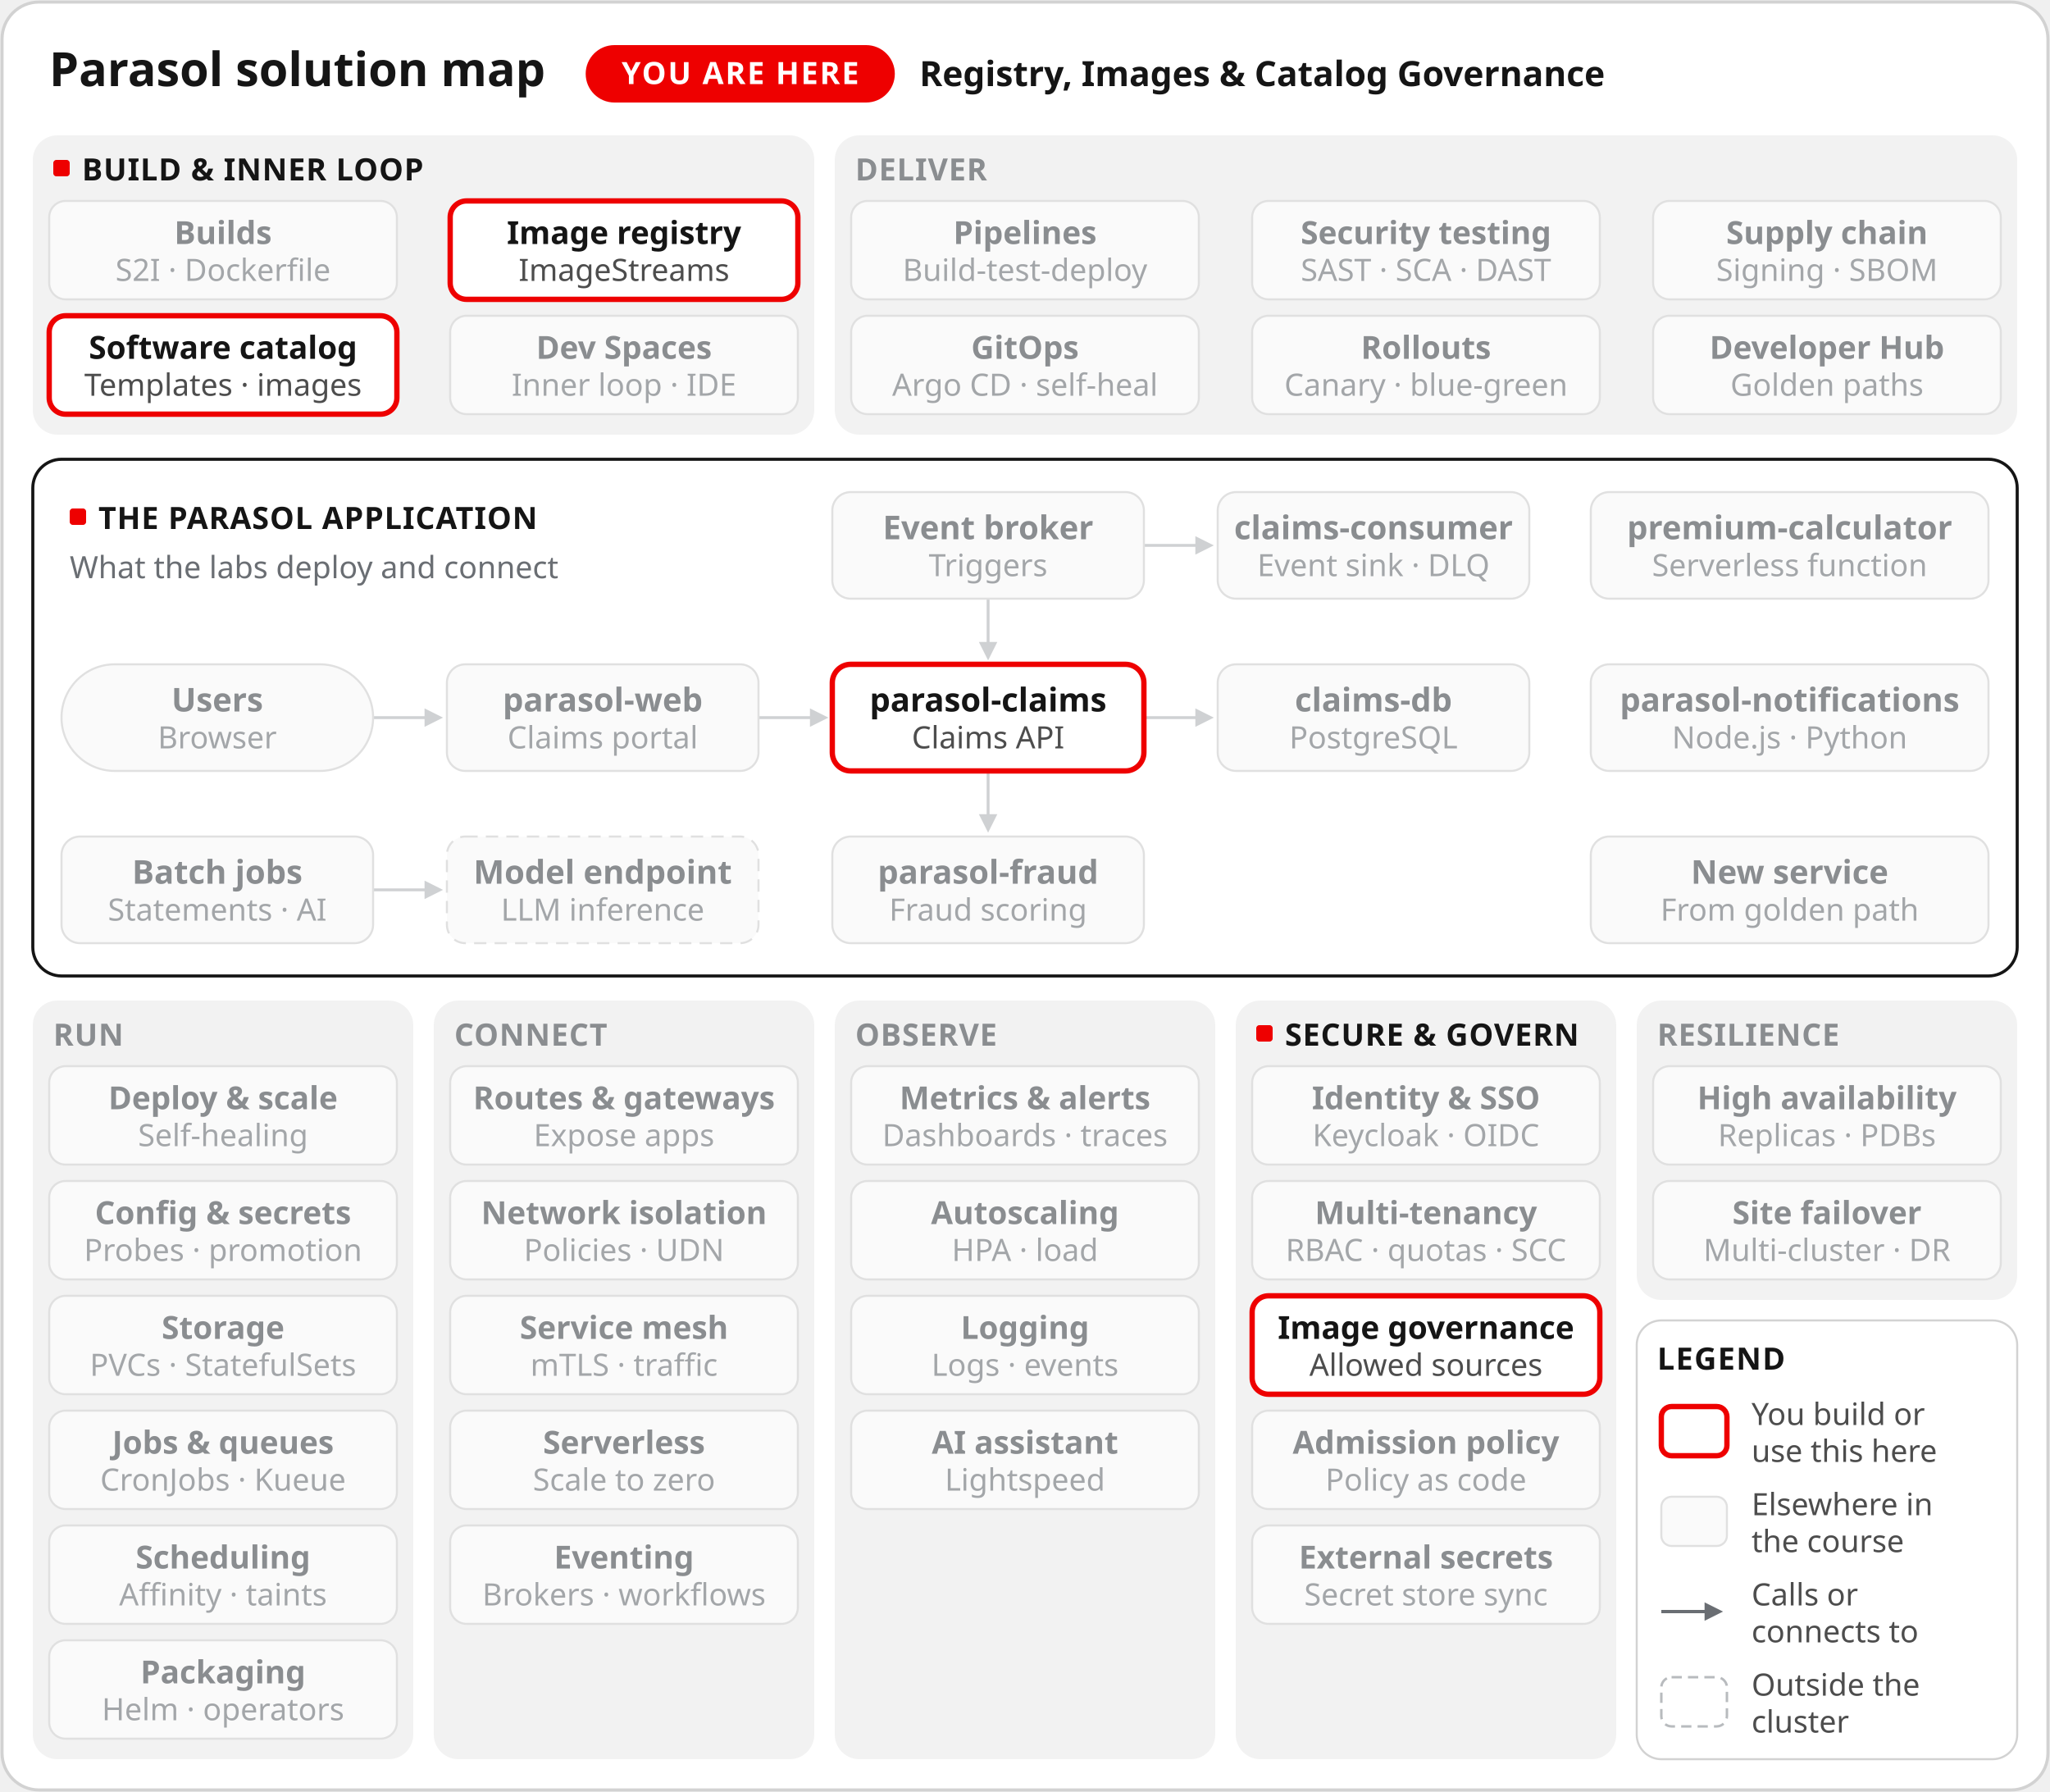
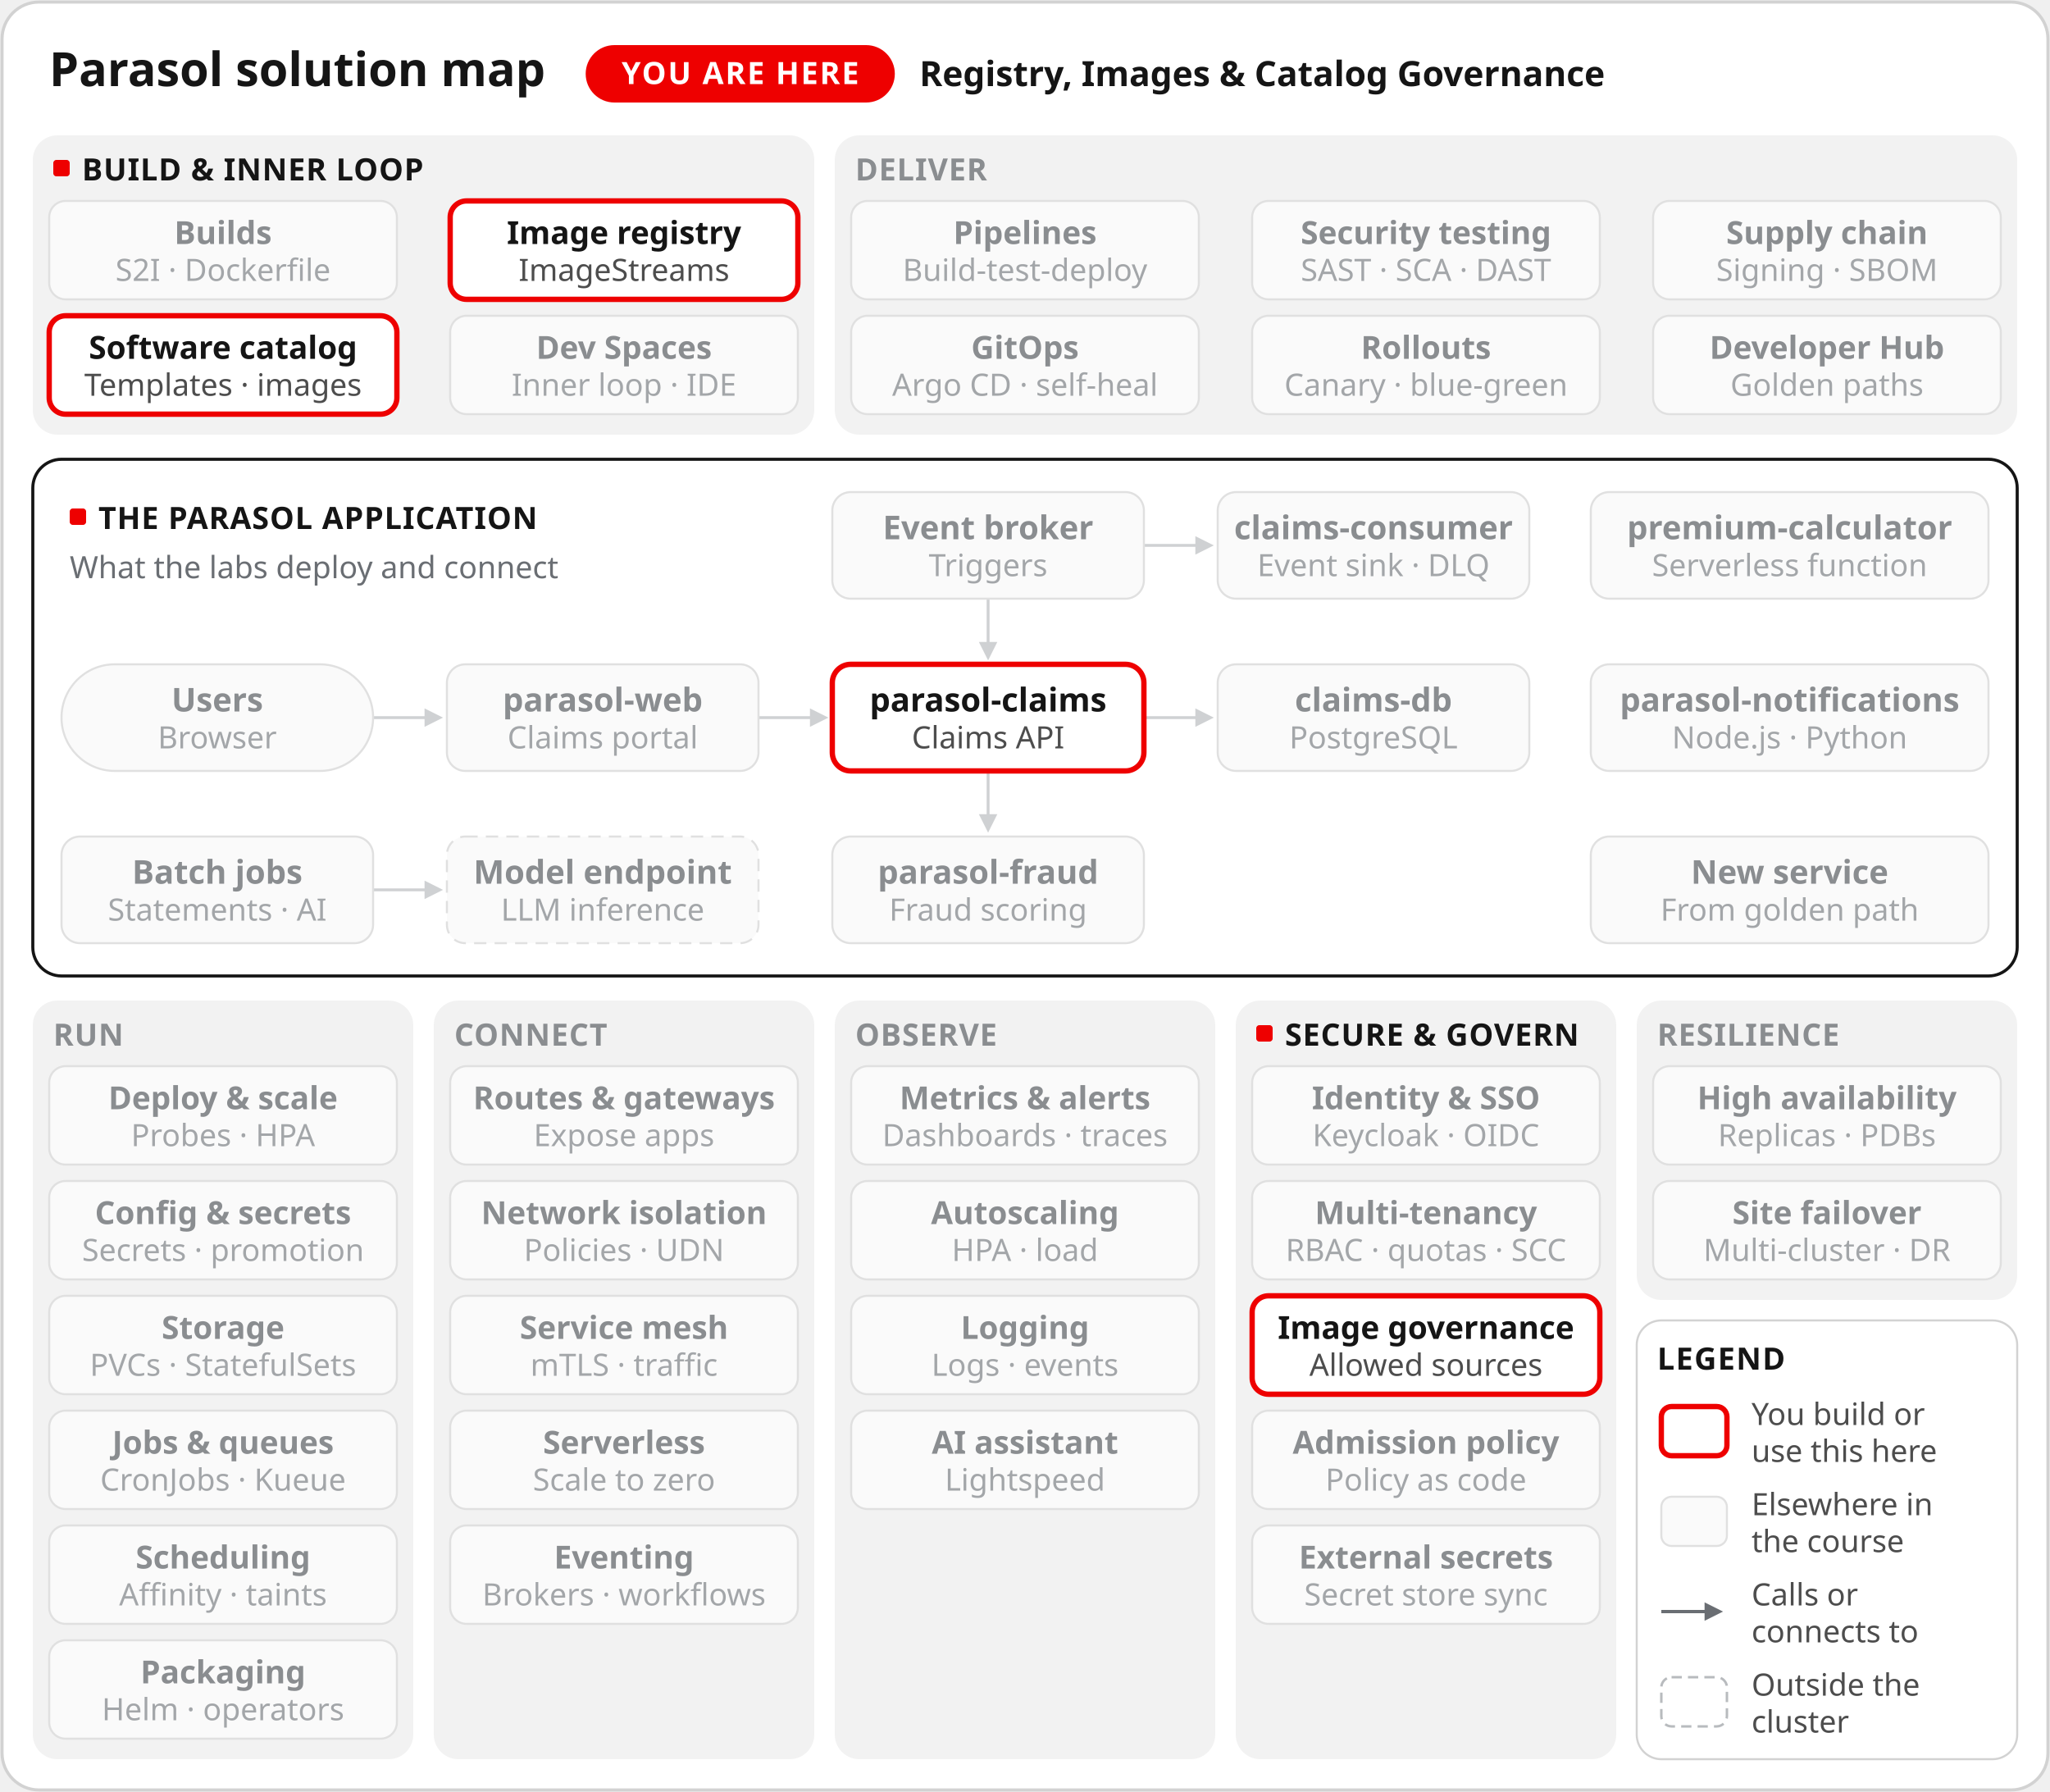
<svg xmlns="http://www.w3.org/2000/svg" width="1000" height="874" viewBox="0 0 1000 874" role="img" aria-labelledby="sm-title sm-desc">
  <defs>
    <marker id="a-norm" viewBox="0 0 10 10" refX="1" refY="5" markerWidth="9" markerHeight="9" markerUnits="userSpaceOnUse" orient="auto">
      <path d="M0,0 L10,5 L0,10 z" fill="#6A6E73" />
    </marker>
    <marker id="a-hi" viewBox="0 0 10 10" refX="1" refY="5" markerWidth="9" markerHeight="9" markerUnits="userSpaceOnUse" orient="auto">
      <path d="M0,0 L10,5 L0,10 z" fill="#EE0000" />
    </marker>
    <marker id="a-dim" viewBox="0 0 10 10" refX="1" refY="5" markerWidth="9" markerHeight="9" markerUnits="userSpaceOnUse" orient="auto">
      <path d="M0,0 L10,5 L0,10 z" fill="#CFD1D3" />
    </marker>
  </defs>
  <rect x="1" y="1" width="998" height="872" rx="18" fill="#FFFFFF" stroke="#D2D2D2" stroke-width="1.5" />
  <text x="24.0" y="42.0" font-family="'Red Hat Display','Red Hat Text',sans-serif" font-size="23" font-weight="700" fill="#151515" text-anchor="start">Parasol solution map</text>
  <rect x="285.7" y="22" width="150.8" height="28" rx="14" fill="#EE0000" />
  <text x="361.1" y="41.0" font-family="'Red Hat Text','Red Hat Display',sans-serif" font-size="15" font-weight="700" fill="#FFFFFF" text-anchor="middle" letter-spacing="0.8">YOU ARE HERE</text>
  <text x="448.5" y="42.0" font-family="'Red Hat Text','Red Hat Display',sans-serif" font-size="17" font-weight="600" fill="#151515" text-anchor="start">Registry, Images &amp; Catalog Governance</text>
  <rect x="16.0" y="66" width="381.2" height="146" rx="12" fill="#F2F2F2" />
  <rect x="26.0" y="78.0" width="8" height="8" rx="1.5" fill="#EE0000" />
  <text x="40.0" y="88.0" font-family="'Red Hat Text','Red Hat Display',sans-serif" font-size="15" font-weight="700" fill="#151515" text-anchor="start" letter-spacing="0.4">BUILD &amp; INNER LOOP</text>
  <rect x="24.0" y="98.0" width="169.6" height="48" rx="8" fill="#FAFAFA" stroke="#E0E0E0" stroke-width="1.0" />
  <text x="108.8" y="119.0" font-family="'Red Hat Text','Red Hat Display',sans-serif" font-size="15.5" font-weight="600" fill="#8A8D90" text-anchor="middle">Builds</text>
  <text x="108.8" y="137.0" font-family="'Red Hat Text','Red Hat Display',sans-serif" font-size="15" font-weight="400" fill="#A3A6A9" text-anchor="middle">S2I · Dockerfile</text>
  <rect x="219.6" y="98.0" width="169.6" height="48" rx="8" fill="#FFFFFF" stroke="#EE0000" stroke-width="2.6" />
  <text x="304.4" y="119.0" font-family="'Red Hat Text','Red Hat Display',sans-serif" font-size="15.5" font-weight="700" fill="#151515" text-anchor="middle">Image registry</text>
  <text x="304.4" y="137.0" font-family="'Red Hat Text','Red Hat Display',sans-serif" font-size="15" font-weight="400" fill="#4D4D4D" text-anchor="middle">ImageStreams</text>
  <rect x="24.0" y="154.0" width="169.6" height="48" rx="8" fill="#FFFFFF" stroke="#EE0000" stroke-width="2.6" />
  <text x="108.8" y="175.0" font-family="'Red Hat Text','Red Hat Display',sans-serif" font-size="15.5" font-weight="700" fill="#151515" text-anchor="middle">Software catalog</text>
  <text x="108.8" y="193.0" font-family="'Red Hat Text','Red Hat Display',sans-serif" font-size="15" font-weight="400" fill="#4D4D4D" text-anchor="middle">Templates · images</text>
  <rect x="219.6" y="154.0" width="169.6" height="48" rx="8" fill="#FAFAFA" stroke="#E0E0E0" stroke-width="1.0" />
  <text x="304.4" y="175.0" font-family="'Red Hat Text','Red Hat Display',sans-serif" font-size="15.5" font-weight="600" fill="#8A8D90" text-anchor="middle">Dev Spaces</text>
  <text x="304.4" y="193.0" font-family="'Red Hat Text','Red Hat Display',sans-serif" font-size="15" font-weight="400" fill="#A3A6A9" text-anchor="middle">Inner loop · IDE</text>
  <rect x="407.2" y="66" width="576.8" height="146" rx="12" fill="#F2F2F2" />
  <text x="417.2" y="88.0" font-family="'Red Hat Text','Red Hat Display',sans-serif" font-size="15" font-weight="700" fill="#8A8D90" text-anchor="start" letter-spacing="0.4">DELIVER</text>
  <rect x="415.2" y="98.0" width="169.6" height="48" rx="8" fill="#FAFAFA" stroke="#E0E0E0" stroke-width="1.0" />
  <text x="500.0" y="119.0" font-family="'Red Hat Text','Red Hat Display',sans-serif" font-size="15.5" font-weight="600" fill="#8A8D90" text-anchor="middle">Pipelines</text>
  <text x="500.0" y="137.0" font-family="'Red Hat Text','Red Hat Display',sans-serif" font-size="15" font-weight="400" fill="#A3A6A9" text-anchor="middle">Build-test-deploy</text>
  <rect x="610.8" y="98.0" width="169.6" height="48" rx="8" fill="#FAFAFA" stroke="#E0E0E0" stroke-width="1.0" />
  <text x="695.6" y="119.0" font-family="'Red Hat Text','Red Hat Display',sans-serif" font-size="15.5" font-weight="600" fill="#8A8D90" text-anchor="middle">Security testing</text>
  <text x="695.6" y="137.0" font-family="'Red Hat Text','Red Hat Display',sans-serif" font-size="15" font-weight="400" fill="#A3A6A9" text-anchor="middle">SAST · SCA · DAST</text>
  <rect x="806.4" y="98.0" width="169.6" height="48" rx="8" fill="#FAFAFA" stroke="#E0E0E0" stroke-width="1.0" />
  <text x="891.2" y="119.0" font-family="'Red Hat Text','Red Hat Display',sans-serif" font-size="15.5" font-weight="600" fill="#8A8D90" text-anchor="middle">Supply chain</text>
  <text x="891.2" y="137.0" font-family="'Red Hat Text','Red Hat Display',sans-serif" font-size="15" font-weight="400" fill="#A3A6A9" text-anchor="middle">Signing · SBOM</text>
  <rect x="415.2" y="154.0" width="169.6" height="48" rx="8" fill="#FAFAFA" stroke="#E0E0E0" stroke-width="1.0" />
  <text x="500.0" y="175.0" font-family="'Red Hat Text','Red Hat Display',sans-serif" font-size="15.5" font-weight="600" fill="#8A8D90" text-anchor="middle">GitOps</text>
  <text x="500.0" y="193.0" font-family="'Red Hat Text','Red Hat Display',sans-serif" font-size="15" font-weight="400" fill="#A3A6A9" text-anchor="middle">Argo CD · self-heal</text>
  <rect x="610.8" y="154.0" width="169.6" height="48" rx="8" fill="#FAFAFA" stroke="#E0E0E0" stroke-width="1.0" />
  <text x="695.6" y="175.0" font-family="'Red Hat Text','Red Hat Display',sans-serif" font-size="15.5" font-weight="600" fill="#8A8D90" text-anchor="middle">Rollouts</text>
  <text x="695.6" y="193.0" font-family="'Red Hat Text','Red Hat Display',sans-serif" font-size="15" font-weight="400" fill="#A3A6A9" text-anchor="middle">Canary · blue-green</text>
  <rect x="806.4" y="154.0" width="169.6" height="48" rx="8" fill="#FAFAFA" stroke="#E0E0E0" stroke-width="1.0" />
  <text x="891.2" y="175.0" font-family="'Red Hat Text','Red Hat Display',sans-serif" font-size="15.5" font-weight="600" fill="#8A8D90" text-anchor="middle">Developer Hub</text>
  <text x="891.2" y="193.0" font-family="'Red Hat Text','Red Hat Display',sans-serif" font-size="15" font-weight="400" fill="#A3A6A9" text-anchor="middle">Golden paths</text>
  <rect x="16.0" y="488" width="185.6" height="370" rx="12" fill="#F2F2F2" />
  <text x="26.0" y="510.0" font-family="'Red Hat Text','Red Hat Display',sans-serif" font-size="15" font-weight="700" fill="#8A8D90" text-anchor="start" letter-spacing="0.4">RUN</text>
  <rect x="24.0" y="520.0" width="169.6" height="48" rx="8" fill="#FAFAFA" stroke="#E0E0E0" stroke-width="1.0" />
  <text x="108.8" y="541.0" font-family="'Red Hat Text','Red Hat Display',sans-serif" font-size="15.5" font-weight="600" fill="#8A8D90" text-anchor="middle">Deploy &amp; scale</text>
-   <text x="108.8" y="559.0" font-family="'Red Hat Text','Red Hat Display',sans-serif" font-size="15" font-weight="400" fill="#A3A6A9" text-anchor="middle">Self-healing</text>
+   <text x="108.8" y="559.0" font-family="'Red Hat Text','Red Hat Display',sans-serif" font-size="15" font-weight="400" fill="#A3A6A9" text-anchor="middle">Probes · HPA</text>
  <rect x="24.0" y="576.0" width="169.6" height="48" rx="8" fill="#FAFAFA" stroke="#E0E0E0" stroke-width="1.0" />
  <text x="108.8" y="597.0" font-family="'Red Hat Text','Red Hat Display',sans-serif" font-size="15.5" font-weight="600" fill="#8A8D90" text-anchor="middle">Config &amp; secrets</text>
-   <text x="108.8" y="615.0" font-family="'Red Hat Text','Red Hat Display',sans-serif" font-size="15" font-weight="400" fill="#A3A6A9" text-anchor="middle">Probes · promotion</text>
+   <text x="108.8" y="615.0" font-family="'Red Hat Text','Red Hat Display',sans-serif" font-size="15" font-weight="400" fill="#A3A6A9" text-anchor="middle">Secrets · promotion</text>
  <rect x="24.0" y="632.0" width="169.6" height="48" rx="8" fill="#FAFAFA" stroke="#E0E0E0" stroke-width="1.0" />
  <text x="108.8" y="653.0" font-family="'Red Hat Text','Red Hat Display',sans-serif" font-size="15.5" font-weight="600" fill="#8A8D90" text-anchor="middle">Storage</text>
  <text x="108.8" y="671.0" font-family="'Red Hat Text','Red Hat Display',sans-serif" font-size="15" font-weight="400" fill="#A3A6A9" text-anchor="middle">PVCs · StatefulSets</text>
  <rect x="24.0" y="688.0" width="169.6" height="48" rx="8" fill="#FAFAFA" stroke="#E0E0E0" stroke-width="1.0" />
  <text x="108.8" y="709.0" font-family="'Red Hat Text','Red Hat Display',sans-serif" font-size="15.5" font-weight="600" fill="#8A8D90" text-anchor="middle">Jobs &amp; queues</text>
  <text x="108.8" y="727.0" font-family="'Red Hat Text','Red Hat Display',sans-serif" font-size="15" font-weight="400" fill="#A3A6A9" text-anchor="middle">CronJobs · Kueue</text>
  <rect x="24.0" y="744.0" width="169.6" height="48" rx="8" fill="#FAFAFA" stroke="#E0E0E0" stroke-width="1.0" />
  <text x="108.8" y="765.0" font-family="'Red Hat Text','Red Hat Display',sans-serif" font-size="15.5" font-weight="600" fill="#8A8D90" text-anchor="middle">Scheduling</text>
  <text x="108.8" y="783.0" font-family="'Red Hat Text','Red Hat Display',sans-serif" font-size="15" font-weight="400" fill="#A3A6A9" text-anchor="middle">Affinity · taints</text>
  <rect x="24.0" y="800.0" width="169.6" height="48" rx="8" fill="#FAFAFA" stroke="#E0E0E0" stroke-width="1.0" />
  <text x="108.8" y="821.0" font-family="'Red Hat Text','Red Hat Display',sans-serif" font-size="15.5" font-weight="600" fill="#8A8D90" text-anchor="middle">Packaging</text>
  <text x="108.8" y="839.0" font-family="'Red Hat Text','Red Hat Display',sans-serif" font-size="15" font-weight="400" fill="#A3A6A9" text-anchor="middle">Helm · operators</text>
  <rect x="211.6" y="488" width="185.6" height="370" rx="12" fill="#F2F2F2" />
  <text x="221.6" y="510.0" font-family="'Red Hat Text','Red Hat Display',sans-serif" font-size="15" font-weight="700" fill="#8A8D90" text-anchor="start" letter-spacing="0.4">CONNECT</text>
  <rect x="219.6" y="520.0" width="169.6" height="48" rx="8" fill="#FAFAFA" stroke="#E0E0E0" stroke-width="1.0" />
  <text x="304.4" y="541.0" font-family="'Red Hat Text','Red Hat Display',sans-serif" font-size="15.5" font-weight="600" fill="#8A8D90" text-anchor="middle">Routes &amp; gateways</text>
  <text x="304.4" y="559.0" font-family="'Red Hat Text','Red Hat Display',sans-serif" font-size="15" font-weight="400" fill="#A3A6A9" text-anchor="middle">Expose apps</text>
  <rect x="219.6" y="576.0" width="169.6" height="48" rx="8" fill="#FAFAFA" stroke="#E0E0E0" stroke-width="1.0" />
  <text x="304.4" y="597.0" font-family="'Red Hat Text','Red Hat Display',sans-serif" font-size="15.5" font-weight="600" fill="#8A8D90" text-anchor="middle">Network isolation</text>
  <text x="304.4" y="615.0" font-family="'Red Hat Text','Red Hat Display',sans-serif" font-size="15" font-weight="400" fill="#A3A6A9" text-anchor="middle">Policies · UDN</text>
  <rect x="219.6" y="632.0" width="169.6" height="48" rx="8" fill="#FAFAFA" stroke="#E0E0E0" stroke-width="1.0" />
  <text x="304.4" y="653.0" font-family="'Red Hat Text','Red Hat Display',sans-serif" font-size="15.5" font-weight="600" fill="#8A8D90" text-anchor="middle">Service mesh</text>
  <text x="304.4" y="671.0" font-family="'Red Hat Text','Red Hat Display',sans-serif" font-size="15" font-weight="400" fill="#A3A6A9" text-anchor="middle">mTLS · traffic</text>
  <rect x="219.6" y="688.0" width="169.6" height="48" rx="8" fill="#FAFAFA" stroke="#E0E0E0" stroke-width="1.0" />
  <text x="304.4" y="709.0" font-family="'Red Hat Text','Red Hat Display',sans-serif" font-size="15.5" font-weight="600" fill="#8A8D90" text-anchor="middle">Serverless</text>
  <text x="304.4" y="727.0" font-family="'Red Hat Text','Red Hat Display',sans-serif" font-size="15" font-weight="400" fill="#A3A6A9" text-anchor="middle">Scale to zero</text>
  <rect x="219.6" y="744.0" width="169.6" height="48" rx="8" fill="#FAFAFA" stroke="#E0E0E0" stroke-width="1.0" />
  <text x="304.4" y="765.0" font-family="'Red Hat Text','Red Hat Display',sans-serif" font-size="15.5" font-weight="600" fill="#8A8D90" text-anchor="middle">Eventing</text>
  <text x="304.4" y="783.0" font-family="'Red Hat Text','Red Hat Display',sans-serif" font-size="15" font-weight="400" fill="#A3A6A9" text-anchor="middle">Brokers · workflows</text>
  <rect x="407.2" y="488" width="185.6" height="370" rx="12" fill="#F2F2F2" />
  <text x="417.2" y="510.0" font-family="'Red Hat Text','Red Hat Display',sans-serif" font-size="15" font-weight="700" fill="#8A8D90" text-anchor="start" letter-spacing="0.4">OBSERVE</text>
  <rect x="415.2" y="520.0" width="169.6" height="48" rx="8" fill="#FAFAFA" stroke="#E0E0E0" stroke-width="1.0" />
  <text x="500.0" y="541.0" font-family="'Red Hat Text','Red Hat Display',sans-serif" font-size="15.5" font-weight="600" fill="#8A8D90" text-anchor="middle">Metrics &amp; alerts</text>
  <text x="500.0" y="559.0" font-family="'Red Hat Text','Red Hat Display',sans-serif" font-size="15" font-weight="400" fill="#A3A6A9" text-anchor="middle">Dashboards · traces</text>
  <rect x="415.2" y="576.0" width="169.6" height="48" rx="8" fill="#FAFAFA" stroke="#E0E0E0" stroke-width="1.0" />
  <text x="500.0" y="597.0" font-family="'Red Hat Text','Red Hat Display',sans-serif" font-size="15.5" font-weight="600" fill="#8A8D90" text-anchor="middle">Autoscaling</text>
  <text x="500.0" y="615.0" font-family="'Red Hat Text','Red Hat Display',sans-serif" font-size="15" font-weight="400" fill="#A3A6A9" text-anchor="middle">HPA · load</text>
  <rect x="415.2" y="632.0" width="169.6" height="48" rx="8" fill="#FAFAFA" stroke="#E0E0E0" stroke-width="1.0" />
  <text x="500.0" y="653.0" font-family="'Red Hat Text','Red Hat Display',sans-serif" font-size="15.5" font-weight="600" fill="#8A8D90" text-anchor="middle">Logging</text>
  <text x="500.0" y="671.0" font-family="'Red Hat Text','Red Hat Display',sans-serif" font-size="15" font-weight="400" fill="#A3A6A9" text-anchor="middle">Logs · events</text>
  <rect x="415.2" y="688.0" width="169.6" height="48" rx="8" fill="#FAFAFA" stroke="#E0E0E0" stroke-width="1.0" />
  <text x="500.0" y="709.0" font-family="'Red Hat Text','Red Hat Display',sans-serif" font-size="15.5" font-weight="600" fill="#8A8D90" text-anchor="middle">AI assistant</text>
  <text x="500.0" y="727.0" font-family="'Red Hat Text','Red Hat Display',sans-serif" font-size="15" font-weight="400" fill="#A3A6A9" text-anchor="middle">Lightspeed</text>
  <rect x="602.8" y="488" width="185.6" height="370" rx="12" fill="#F2F2F2" />
  <rect x="612.8" y="500.0" width="8" height="8" rx="1.5" fill="#EE0000" />
  <text x="626.8" y="510.0" font-family="'Red Hat Text','Red Hat Display',sans-serif" font-size="15" font-weight="700" fill="#151515" text-anchor="start" letter-spacing="0.4">SECURE &amp; GOVERN</text>
  <rect x="610.8" y="520.0" width="169.6" height="48" rx="8" fill="#FAFAFA" stroke="#E0E0E0" stroke-width="1.0" />
  <text x="695.6" y="541.0" font-family="'Red Hat Text','Red Hat Display',sans-serif" font-size="15.5" font-weight="600" fill="#8A8D90" text-anchor="middle">Identity &amp; SSO</text>
  <text x="695.6" y="559.0" font-family="'Red Hat Text','Red Hat Display',sans-serif" font-size="15" font-weight="400" fill="#A3A6A9" text-anchor="middle">Keycloak · OIDC</text>
  <rect x="610.8" y="576.0" width="169.6" height="48" rx="8" fill="#FAFAFA" stroke="#E0E0E0" stroke-width="1.0" />
  <text x="695.6" y="597.0" font-family="'Red Hat Text','Red Hat Display',sans-serif" font-size="15.5" font-weight="600" fill="#8A8D90" text-anchor="middle">Multi-tenancy</text>
  <text x="695.6" y="615.0" font-family="'Red Hat Text','Red Hat Display',sans-serif" font-size="15" font-weight="400" fill="#A3A6A9" text-anchor="middle">RBAC · quotas · SCC</text>
  <rect x="610.8" y="632.0" width="169.6" height="48" rx="8" fill="#FFFFFF" stroke="#EE0000" stroke-width="2.6" />
  <text x="695.6" y="653.0" font-family="'Red Hat Text','Red Hat Display',sans-serif" font-size="15.5" font-weight="700" fill="#151515" text-anchor="middle">Image governance</text>
  <text x="695.6" y="671.0" font-family="'Red Hat Text','Red Hat Display',sans-serif" font-size="15" font-weight="400" fill="#4D4D4D" text-anchor="middle">Allowed sources</text>
  <rect x="610.8" y="688.0" width="169.6" height="48" rx="8" fill="#FAFAFA" stroke="#E0E0E0" stroke-width="1.0" />
  <text x="695.6" y="709.0" font-family="'Red Hat Text','Red Hat Display',sans-serif" font-size="15.5" font-weight="600" fill="#8A8D90" text-anchor="middle">Admission policy</text>
  <text x="695.6" y="727.0" font-family="'Red Hat Text','Red Hat Display',sans-serif" font-size="15" font-weight="400" fill="#A3A6A9" text-anchor="middle">Policy as code</text>
  <rect x="610.8" y="744.0" width="169.6" height="48" rx="8" fill="#FAFAFA" stroke="#E0E0E0" stroke-width="1.0" />
  <text x="695.6" y="765.0" font-family="'Red Hat Text','Red Hat Display',sans-serif" font-size="15.5" font-weight="600" fill="#8A8D90" text-anchor="middle">External secrets</text>
  <text x="695.6" y="783.0" font-family="'Red Hat Text','Red Hat Display',sans-serif" font-size="15" font-weight="400" fill="#A3A6A9" text-anchor="middle">Secret store sync</text>
  <rect x="798.4" y="488" width="185.6" height="146" rx="12" fill="#F2F2F2" />
  <text x="808.4" y="510.0" font-family="'Red Hat Text','Red Hat Display',sans-serif" font-size="15" font-weight="700" fill="#8A8D90" text-anchor="start" letter-spacing="0.4">RESILIENCE</text>
  <rect x="806.4" y="520.0" width="169.6" height="48" rx="8" fill="#FAFAFA" stroke="#E0E0E0" stroke-width="1.0" />
  <text x="891.2" y="541.0" font-family="'Red Hat Text','Red Hat Display',sans-serif" font-size="15.5" font-weight="600" fill="#8A8D90" text-anchor="middle">High availability</text>
  <text x="891.2" y="559.0" font-family="'Red Hat Text','Red Hat Display',sans-serif" font-size="15" font-weight="400" fill="#A3A6A9" text-anchor="middle">Replicas · PDBs</text>
  <rect x="806.4" y="576.0" width="169.6" height="48" rx="8" fill="#FAFAFA" stroke="#E0E0E0" stroke-width="1.0" />
  <text x="891.2" y="597.0" font-family="'Red Hat Text','Red Hat Display',sans-serif" font-size="15.5" font-weight="600" fill="#8A8D90" text-anchor="middle">Site failover</text>
  <text x="891.2" y="615.0" font-family="'Red Hat Text','Red Hat Display',sans-serif" font-size="15" font-weight="400" fill="#A3A6A9" text-anchor="middle">Multi-cluster · DR</text>
  <rect x="798.4" y="644.0" width="185.6" height="214.0" rx="12" fill="#FFFFFF" stroke="#D2D2D2" stroke-width="1" />
  <text x="808.4" y="668.0" font-family="'Red Hat Text','Red Hat Display',sans-serif" font-size="15" font-weight="700" fill="#151515" text-anchor="start" letter-spacing="0.6">LEGEND</text>
  <rect x="810.4" y="686.0" width="32" height="24" rx="5" fill="#FFFFFF" stroke="#EE0000" stroke-width="2.6" />
  <text x="854.4" y="695.0" font-family="'Red Hat Text','Red Hat Display',sans-serif" font-size="15" font-weight="400" fill="#4D4D4D" text-anchor="start">You build or</text>
  <text x="854.4" y="713.0" font-family="'Red Hat Text','Red Hat Display',sans-serif" font-size="15" font-weight="400" fill="#4D4D4D" text-anchor="start">use this here</text>
  <rect x="810.4" y="730.0" width="32" height="24" rx="5" fill="#FAFAFA" stroke="#E0E0E0" stroke-width="1.0" />
  <text x="854.4" y="739.0" font-family="'Red Hat Text','Red Hat Display',sans-serif" font-size="15" font-weight="400" fill="#4D4D4D" text-anchor="start">Elsewhere in</text>
  <text x="854.4" y="757.0" font-family="'Red Hat Text','Red Hat Display',sans-serif" font-size="15" font-weight="400" fill="#4D4D4D" text-anchor="start">the course</text>
  <path d="M810.4,786.0 H832.4" stroke="#6A6E73" stroke-width="1.6" marker-end="url(#a-norm)" />
  <text x="854.4" y="783.0" font-family="'Red Hat Text','Red Hat Display',sans-serif" font-size="15" font-weight="400" fill="#4D4D4D" text-anchor="start">Calls or</text>
  <text x="854.4" y="801.0" font-family="'Red Hat Text','Red Hat Display',sans-serif" font-size="15" font-weight="400" fill="#4D4D4D" text-anchor="start">connects to</text>
  <rect x="810.4" y="818.0" width="32" height="24" rx="5" fill="#FFFFFF" stroke="#B8BBBE" stroke-width="1.2" stroke-dasharray="5 3" />
  <text x="854.4" y="827.0" font-family="'Red Hat Text','Red Hat Display',sans-serif" font-size="15" font-weight="400" fill="#4D4D4D" text-anchor="start">Outside the</text>
  <text x="854.4" y="845.0" font-family="'Red Hat Text','Red Hat Display',sans-serif" font-size="15" font-weight="400" fill="#4D4D4D" text-anchor="start">cluster</text>
  <rect x="16" y="224" width="968" height="252" rx="14" fill="#FFFFFF" stroke="#151515" stroke-width="1.5" />
  <rect x="34.0" y="248.0" width="8" height="8" rx="1.5" fill="#EE0000" />
  <text x="48.0" y="258.0" font-family="'Red Hat Text','Red Hat Display',sans-serif" font-size="15" font-weight="700" fill="#151515" text-anchor="start" letter-spacing="0.4">THE PARASOL APPLICATION</text>
  <text x="34.0" y="282.0" font-family="'Red Hat Text','Red Hat Display',sans-serif" font-size="15" font-weight="400" fill="#6A6E73" text-anchor="start">What the labs deploy and connect</text>
  <path d="M182.0,350.0 H208.0" fill="none" stroke="#CFD1D3" stroke-width="1.4" marker-end="url(#a-dim)" />
  <path d="M370.0,350.0 H396.0" fill="none" stroke="#CFD1D3" stroke-width="1.4" marker-end="url(#a-dim)" />
  <path d="M558.0,350.0 H584.0" fill="none" stroke="#CFD1D3" stroke-width="1.4" marker-end="url(#a-dim)" />
  <path d="M482.0,376.0 V398.0" fill="none" stroke="#CFD1D3" stroke-width="1.4" marker-end="url(#a-dim)" />
  <path d="M482.0,292.0 V314.0" fill="none" stroke="#CFD1D3" stroke-width="1.4" marker-end="url(#a-dim)" />
  <path d="M558.0,266.0 H584.0" fill="none" stroke="#CFD1D3" stroke-width="1.4" marker-end="url(#a-dim)" />
  <path d="M182.0,434.0 H208.0" fill="none" stroke="#CFD1D3" stroke-width="1.4" marker-end="url(#a-dim)" />
  <rect x="406.0" y="240.0" width="152.0" height="52" rx="9" fill="#FAFAFA" stroke="#E0E0E0" stroke-width="1.0" />
  <text x="482.0" y="263.0" font-family="'Red Hat Text','Red Hat Display',sans-serif" font-size="16" font-weight="600" fill="#8A8D90" text-anchor="middle">Event broker</text>
  <text x="482.0" y="281.0" font-family="'Red Hat Text','Red Hat Display',sans-serif" font-size="15" font-weight="400" fill="#A3A6A9" text-anchor="middle">Triggers</text>
  <rect x="594.0" y="240.0" width="152.0" height="52" rx="9" fill="#FAFAFA" stroke="#E0E0E0" stroke-width="1.0" />
  <text x="670.0" y="263.0" font-family="'Red Hat Text','Red Hat Display',sans-serif" font-size="16" font-weight="600" fill="#8A8D90" text-anchor="middle">claims-consumer</text>
  <text x="670.0" y="281.0" font-family="'Red Hat Text','Red Hat Display',sans-serif" font-size="15" font-weight="400" fill="#A3A6A9" text-anchor="middle">Event sink · DLQ</text>
  <rect x="776.0" y="240.0" width="194.0" height="52" rx="9" fill="#FAFAFA" stroke="#E0E0E0" stroke-width="1.0" />
  <text x="873.0" y="263.0" font-family="'Red Hat Text','Red Hat Display',sans-serif" font-size="16" font-weight="600" fill="#8A8D90" text-anchor="middle">premium-calculator</text>
  <text x="873.0" y="281.0" font-family="'Red Hat Text','Red Hat Display',sans-serif" font-size="15" font-weight="400" fill="#A3A6A9" text-anchor="middle">Serverless function</text>
  <rect x="30.0" y="324.0" width="152.0" height="52" rx="26.0" fill="#FAFAFA" stroke="#E0E0E0" stroke-width="1.0" />
  <text x="106.0" y="347.0" font-family="'Red Hat Text','Red Hat Display',sans-serif" font-size="16" font-weight="600" fill="#8A8D90" text-anchor="middle">Users</text>
  <text x="106.0" y="365.0" font-family="'Red Hat Text','Red Hat Display',sans-serif" font-size="15" font-weight="400" fill="#A3A6A9" text-anchor="middle">Browser</text>
  <rect x="218.0" y="324.0" width="152.0" height="52" rx="9" fill="#FAFAFA" stroke="#E0E0E0" stroke-width="1.0" />
  <text x="294.0" y="347.0" font-family="'Red Hat Text','Red Hat Display',sans-serif" font-size="16" font-weight="600" fill="#8A8D90" text-anchor="middle">parasol-web</text>
  <text x="294.0" y="365.0" font-family="'Red Hat Text','Red Hat Display',sans-serif" font-size="15" font-weight="400" fill="#A3A6A9" text-anchor="middle">Claims portal</text>
  <rect x="406.0" y="324.0" width="152.0" height="52" rx="9" fill="#FFFFFF" stroke="#EE0000" stroke-width="2.6" />
  <text x="482.0" y="347.0" font-family="'Red Hat Text','Red Hat Display',sans-serif" font-size="16" font-weight="700" fill="#151515" text-anchor="middle">parasol-claims</text>
  <text x="482.0" y="365.0" font-family="'Red Hat Text','Red Hat Display',sans-serif" font-size="15" font-weight="400" fill="#4D4D4D" text-anchor="middle">Claims API</text>
  <rect x="594.0" y="324.0" width="152.0" height="52" rx="9" fill="#FAFAFA" stroke="#E0E0E0" stroke-width="1.0" />
  <text x="670.0" y="347.0" font-family="'Red Hat Text','Red Hat Display',sans-serif" font-size="16" font-weight="600" fill="#8A8D90" text-anchor="middle">claims-db</text>
  <text x="670.0" y="365.0" font-family="'Red Hat Text','Red Hat Display',sans-serif" font-size="15" font-weight="400" fill="#A3A6A9" text-anchor="middle">PostgreSQL</text>
  <rect x="776.0" y="324.0" width="194.0" height="52" rx="9" fill="#FAFAFA" stroke="#E0E0E0" stroke-width="1.0" />
  <text x="873.0" y="347.0" font-family="'Red Hat Text','Red Hat Display',sans-serif" font-size="16" font-weight="600" fill="#8A8D90" text-anchor="middle">parasol-notifications</text>
  <text x="873.0" y="365.0" font-family="'Red Hat Text','Red Hat Display',sans-serif" font-size="15" font-weight="400" fill="#A3A6A9" text-anchor="middle">Node.js · Python</text>
  <rect x="30.0" y="408.0" width="152.0" height="52" rx="9" fill="#FAFAFA" stroke="#E0E0E0" stroke-width="1.0" />
  <text x="106.0" y="431.0" font-family="'Red Hat Text','Red Hat Display',sans-serif" font-size="16" font-weight="600" fill="#8A8D90" text-anchor="middle">Batch jobs</text>
  <text x="106.0" y="449.0" font-family="'Red Hat Text','Red Hat Display',sans-serif" font-size="15" font-weight="400" fill="#A3A6A9" text-anchor="middle">Statements · AI</text>
  <rect x="218.0" y="408.0" width="152.0" height="52" rx="9" fill="#FAFAFA" stroke="#E0E0E0" stroke-width="1.0" stroke-dasharray="6 4" />
  <text x="294.0" y="431.0" font-family="'Red Hat Text','Red Hat Display',sans-serif" font-size="16" font-weight="600" fill="#8A8D90" text-anchor="middle">Model endpoint</text>
  <text x="294.0" y="449.0" font-family="'Red Hat Text','Red Hat Display',sans-serif" font-size="15" font-weight="400" fill="#A3A6A9" text-anchor="middle">LLM inference</text>
  <rect x="406.0" y="408.0" width="152.0" height="52" rx="9" fill="#FAFAFA" stroke="#E0E0E0" stroke-width="1.0" />
  <text x="482.0" y="431.0" font-family="'Red Hat Text','Red Hat Display',sans-serif" font-size="16" font-weight="600" fill="#8A8D90" text-anchor="middle">parasol-fraud</text>
  <text x="482.0" y="449.0" font-family="'Red Hat Text','Red Hat Display',sans-serif" font-size="15" font-weight="400" fill="#A3A6A9" text-anchor="middle">Fraud scoring</text>
  <rect x="776.0" y="408.0" width="194.0" height="52" rx="9" fill="#FAFAFA" stroke="#E0E0E0" stroke-width="1.0" />
  <text x="873.0" y="431.0" font-family="'Red Hat Text','Red Hat Display',sans-serif" font-size="16" font-weight="600" fill="#8A8D90" text-anchor="middle">New service</text>
  <text x="873.0" y="449.0" font-family="'Red Hat Text','Red Hat Display',sans-serif" font-size="15" font-weight="400" fill="#A3A6A9" text-anchor="middle">From golden path</text>
</svg>
